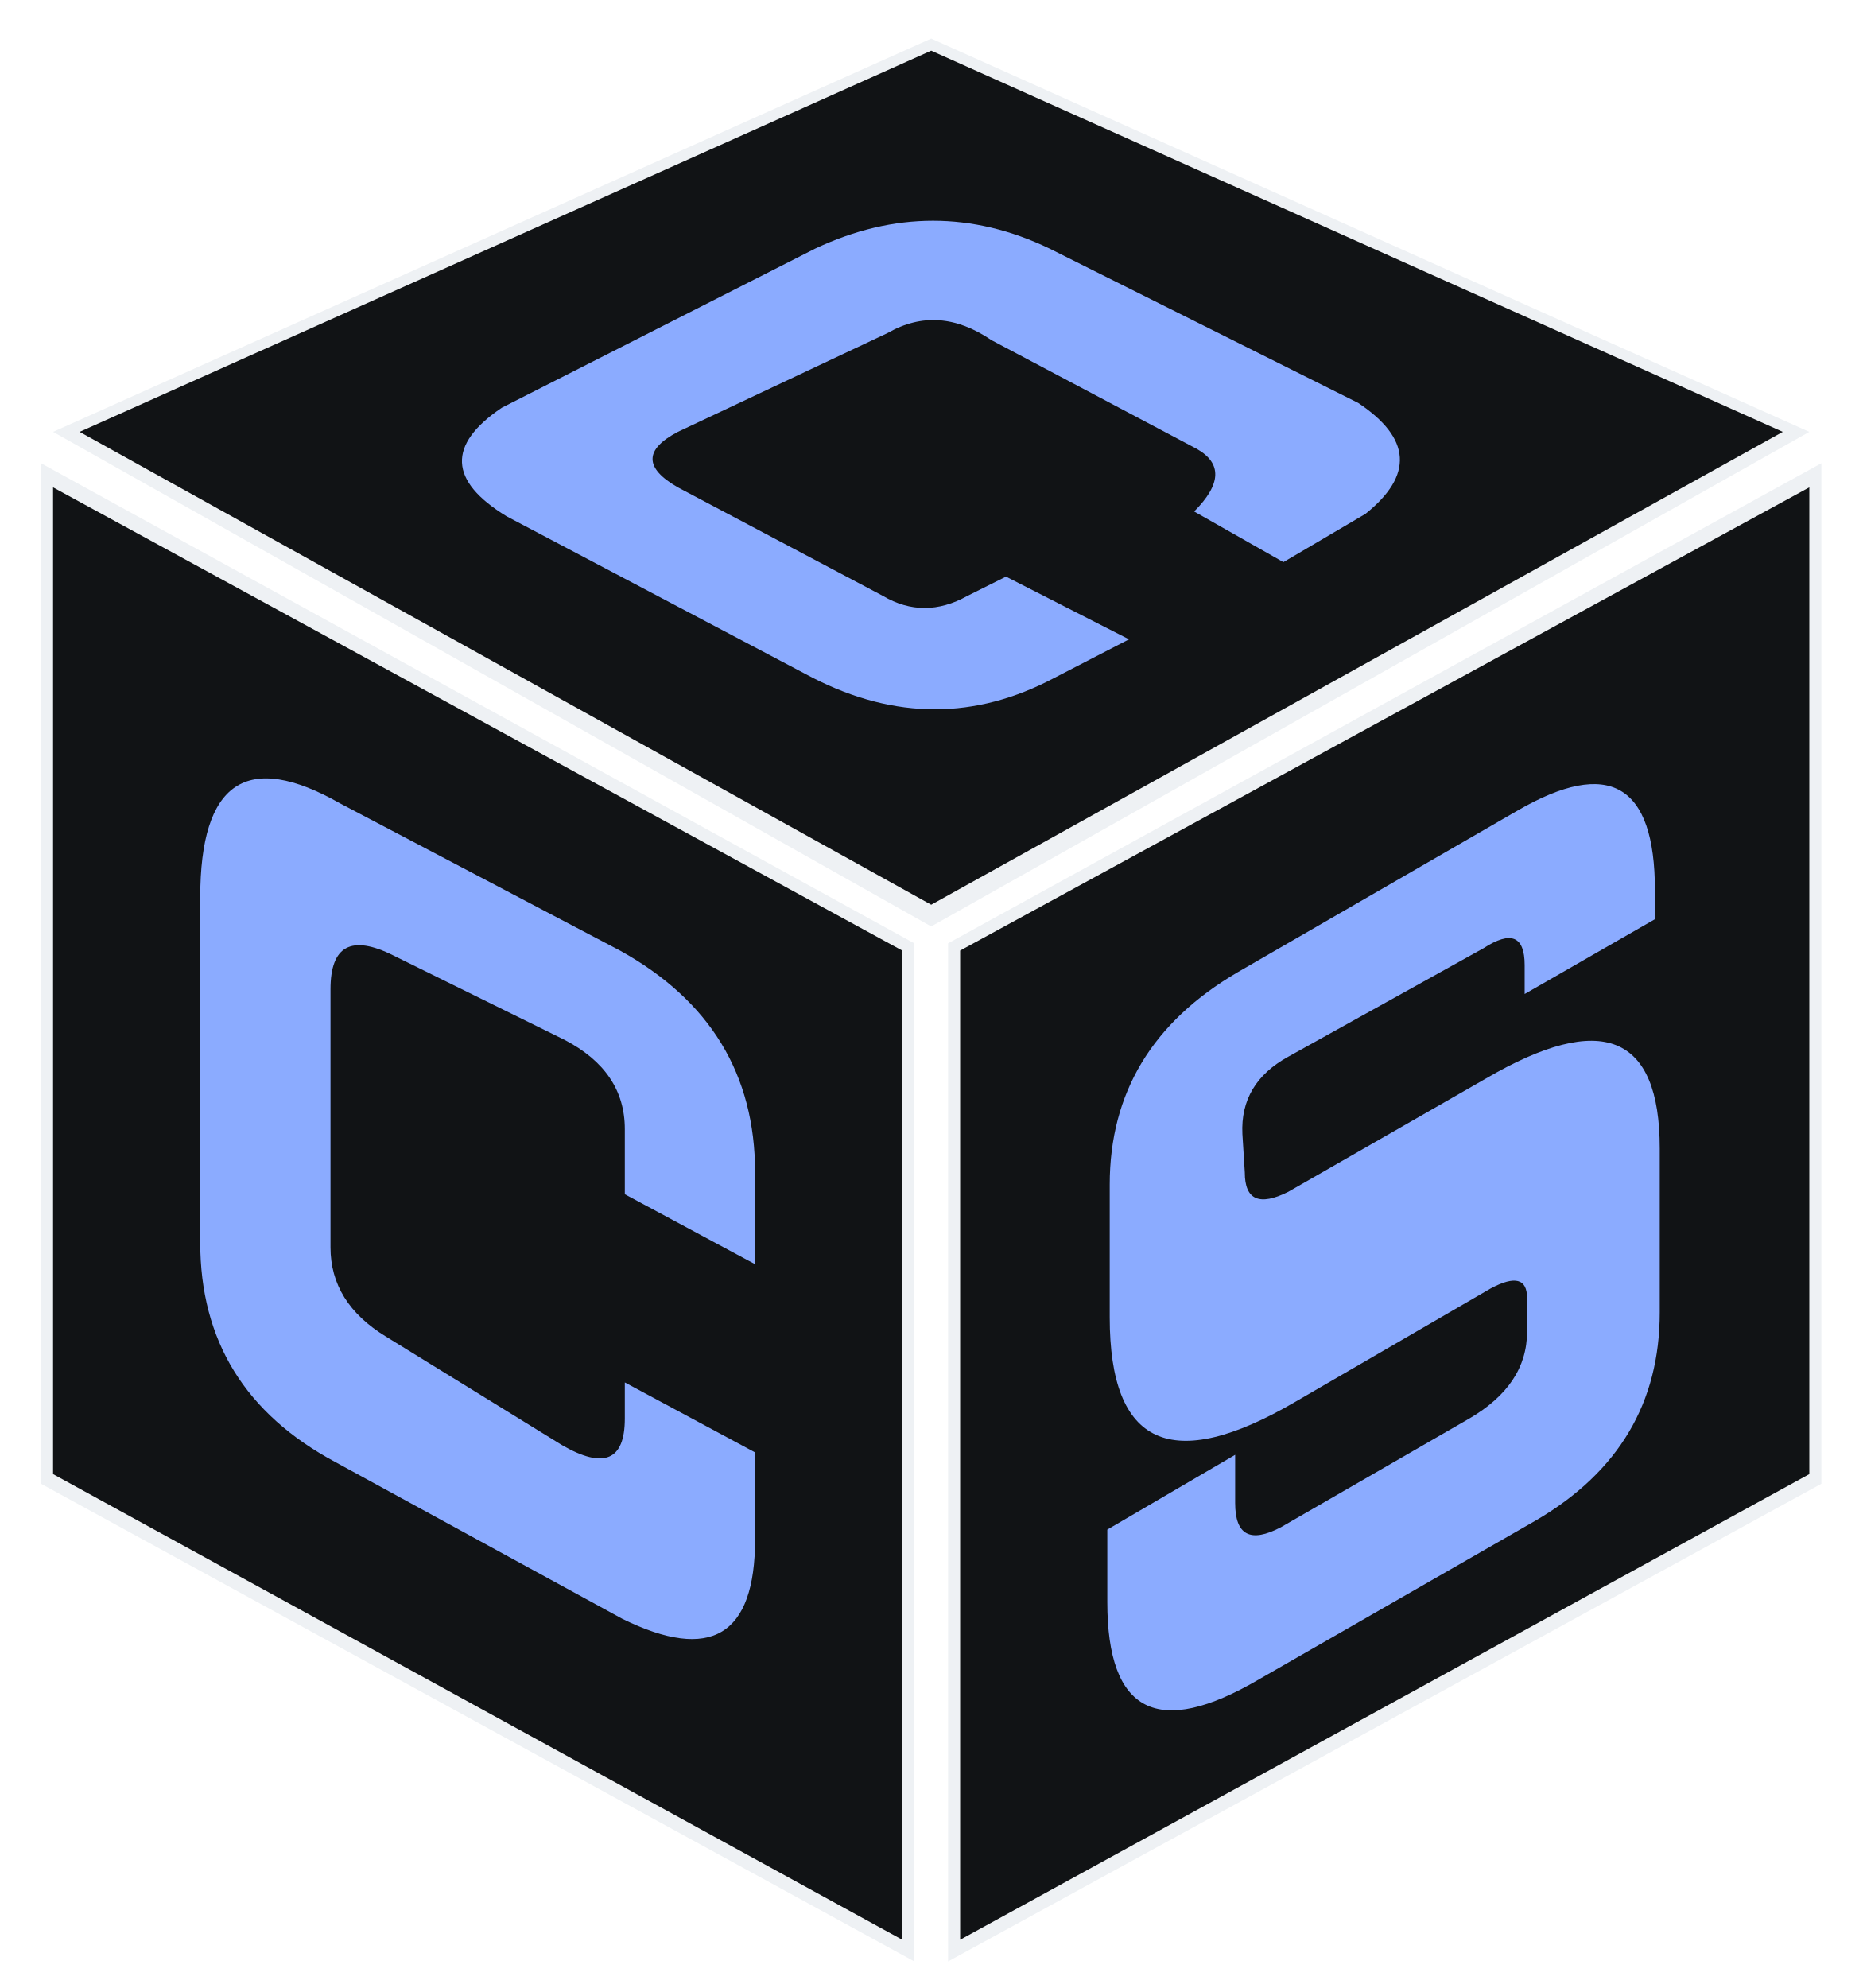
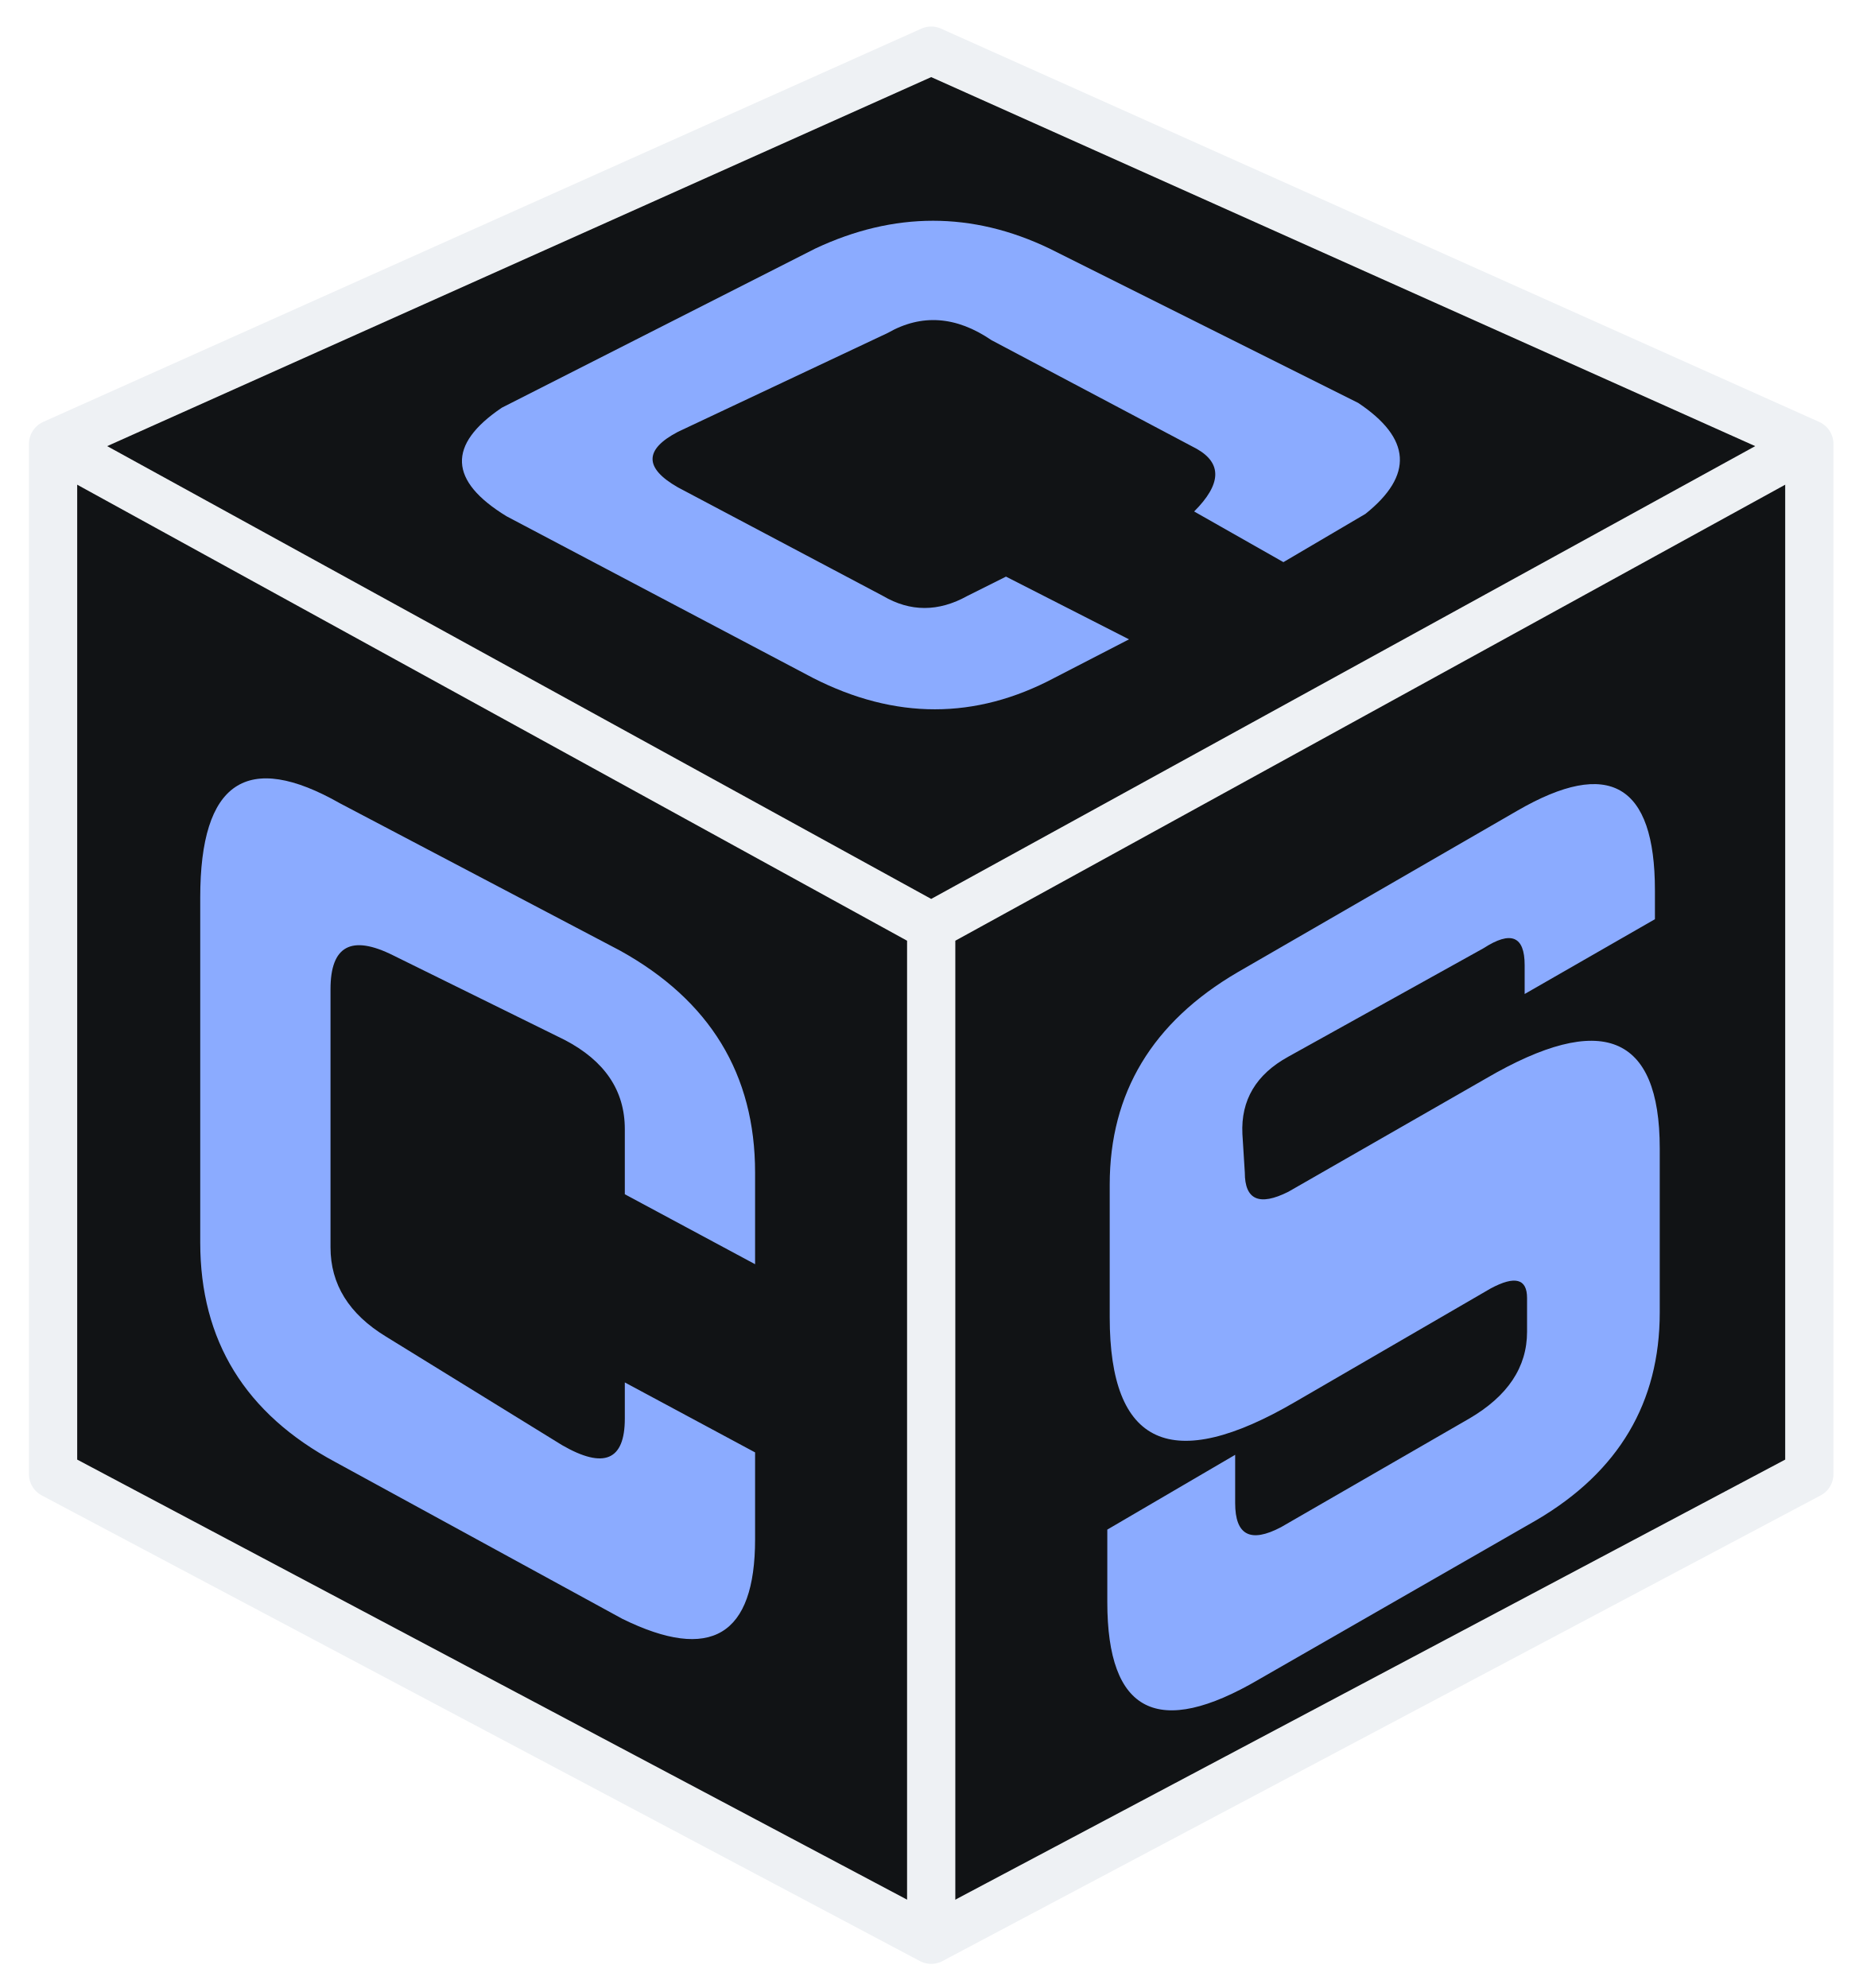
<svg xmlns="http://www.w3.org/2000/svg" viewBox="72 44 772 824" role="img" aria-labelledby="title">
-   <g fill="#eef1f4">
-     <path d="M458 60 822 223 458 428 94 223Z" />
-     <path d="M89 236 451 435 451 857 89 659Z" />
-     <path d="M465 435 827 236 827 659 465 857Z" />
-   </g>
-   <g fill="#111315">
-     <path d="M458 65 811 223 458 419 105 223Z" />
-     <path d="M94 246 446 438 446 848 94 655Z" />
-     <path d="M470 438 822 246 822 655 470 848Z" />
-   </g>
+   <path fill="#111315" stroke="#eef1f4" stroke-width="20" stroke-linejoin="round" d="M458 65 822 228 822 655 458 848 94 655 94 228Z" />
+   <path fill="none" stroke="#eef1f4" stroke-width="20" stroke-linejoin="round" d="M94 228 458 428 822 228M458 428V848" />
  <g fill="#8babff">
    <path d="M604 277 567 256Q584 239 568 230L483 185Q461 170 440 182L353 223Q332 234 353 246L438 291Q455 301 473 291L489 283 540 309 509 325Q460 351 409 325L282 258Q246 236 280 213L410 147Q459 124 507 147L635 211Q668 233 638 257Z" />
    <path d="M385 568 331 539 331 512Q331 488 306 475L235 440Q209 427 209 454L209 561Q209 584 232 598L305 643Q331 658 331 632L331 617 385 646 385 682Q385 742 330 715L211 650Q155 620 155 559L155 416Q155 344 213 377L329 438Q385 469 385 530Z" />
    <path d="M758 425 704 456 704 444Q704 426 687 437L606 482Q586 493 587 514L588 530Q588 547 606 538L688 491Q760 449 760 520L760 588Q760 644 709 674L594 740Q531 777 531 708L531 678 584 647 584 667Q584 687 603 677L681 632Q705 618 705 596L705 582Q705 570 690 578L609 625Q532 670 532 590L532 535Q532 478 585 447L701 380Q758 347 758 413Z" />
  </g>
</svg>
